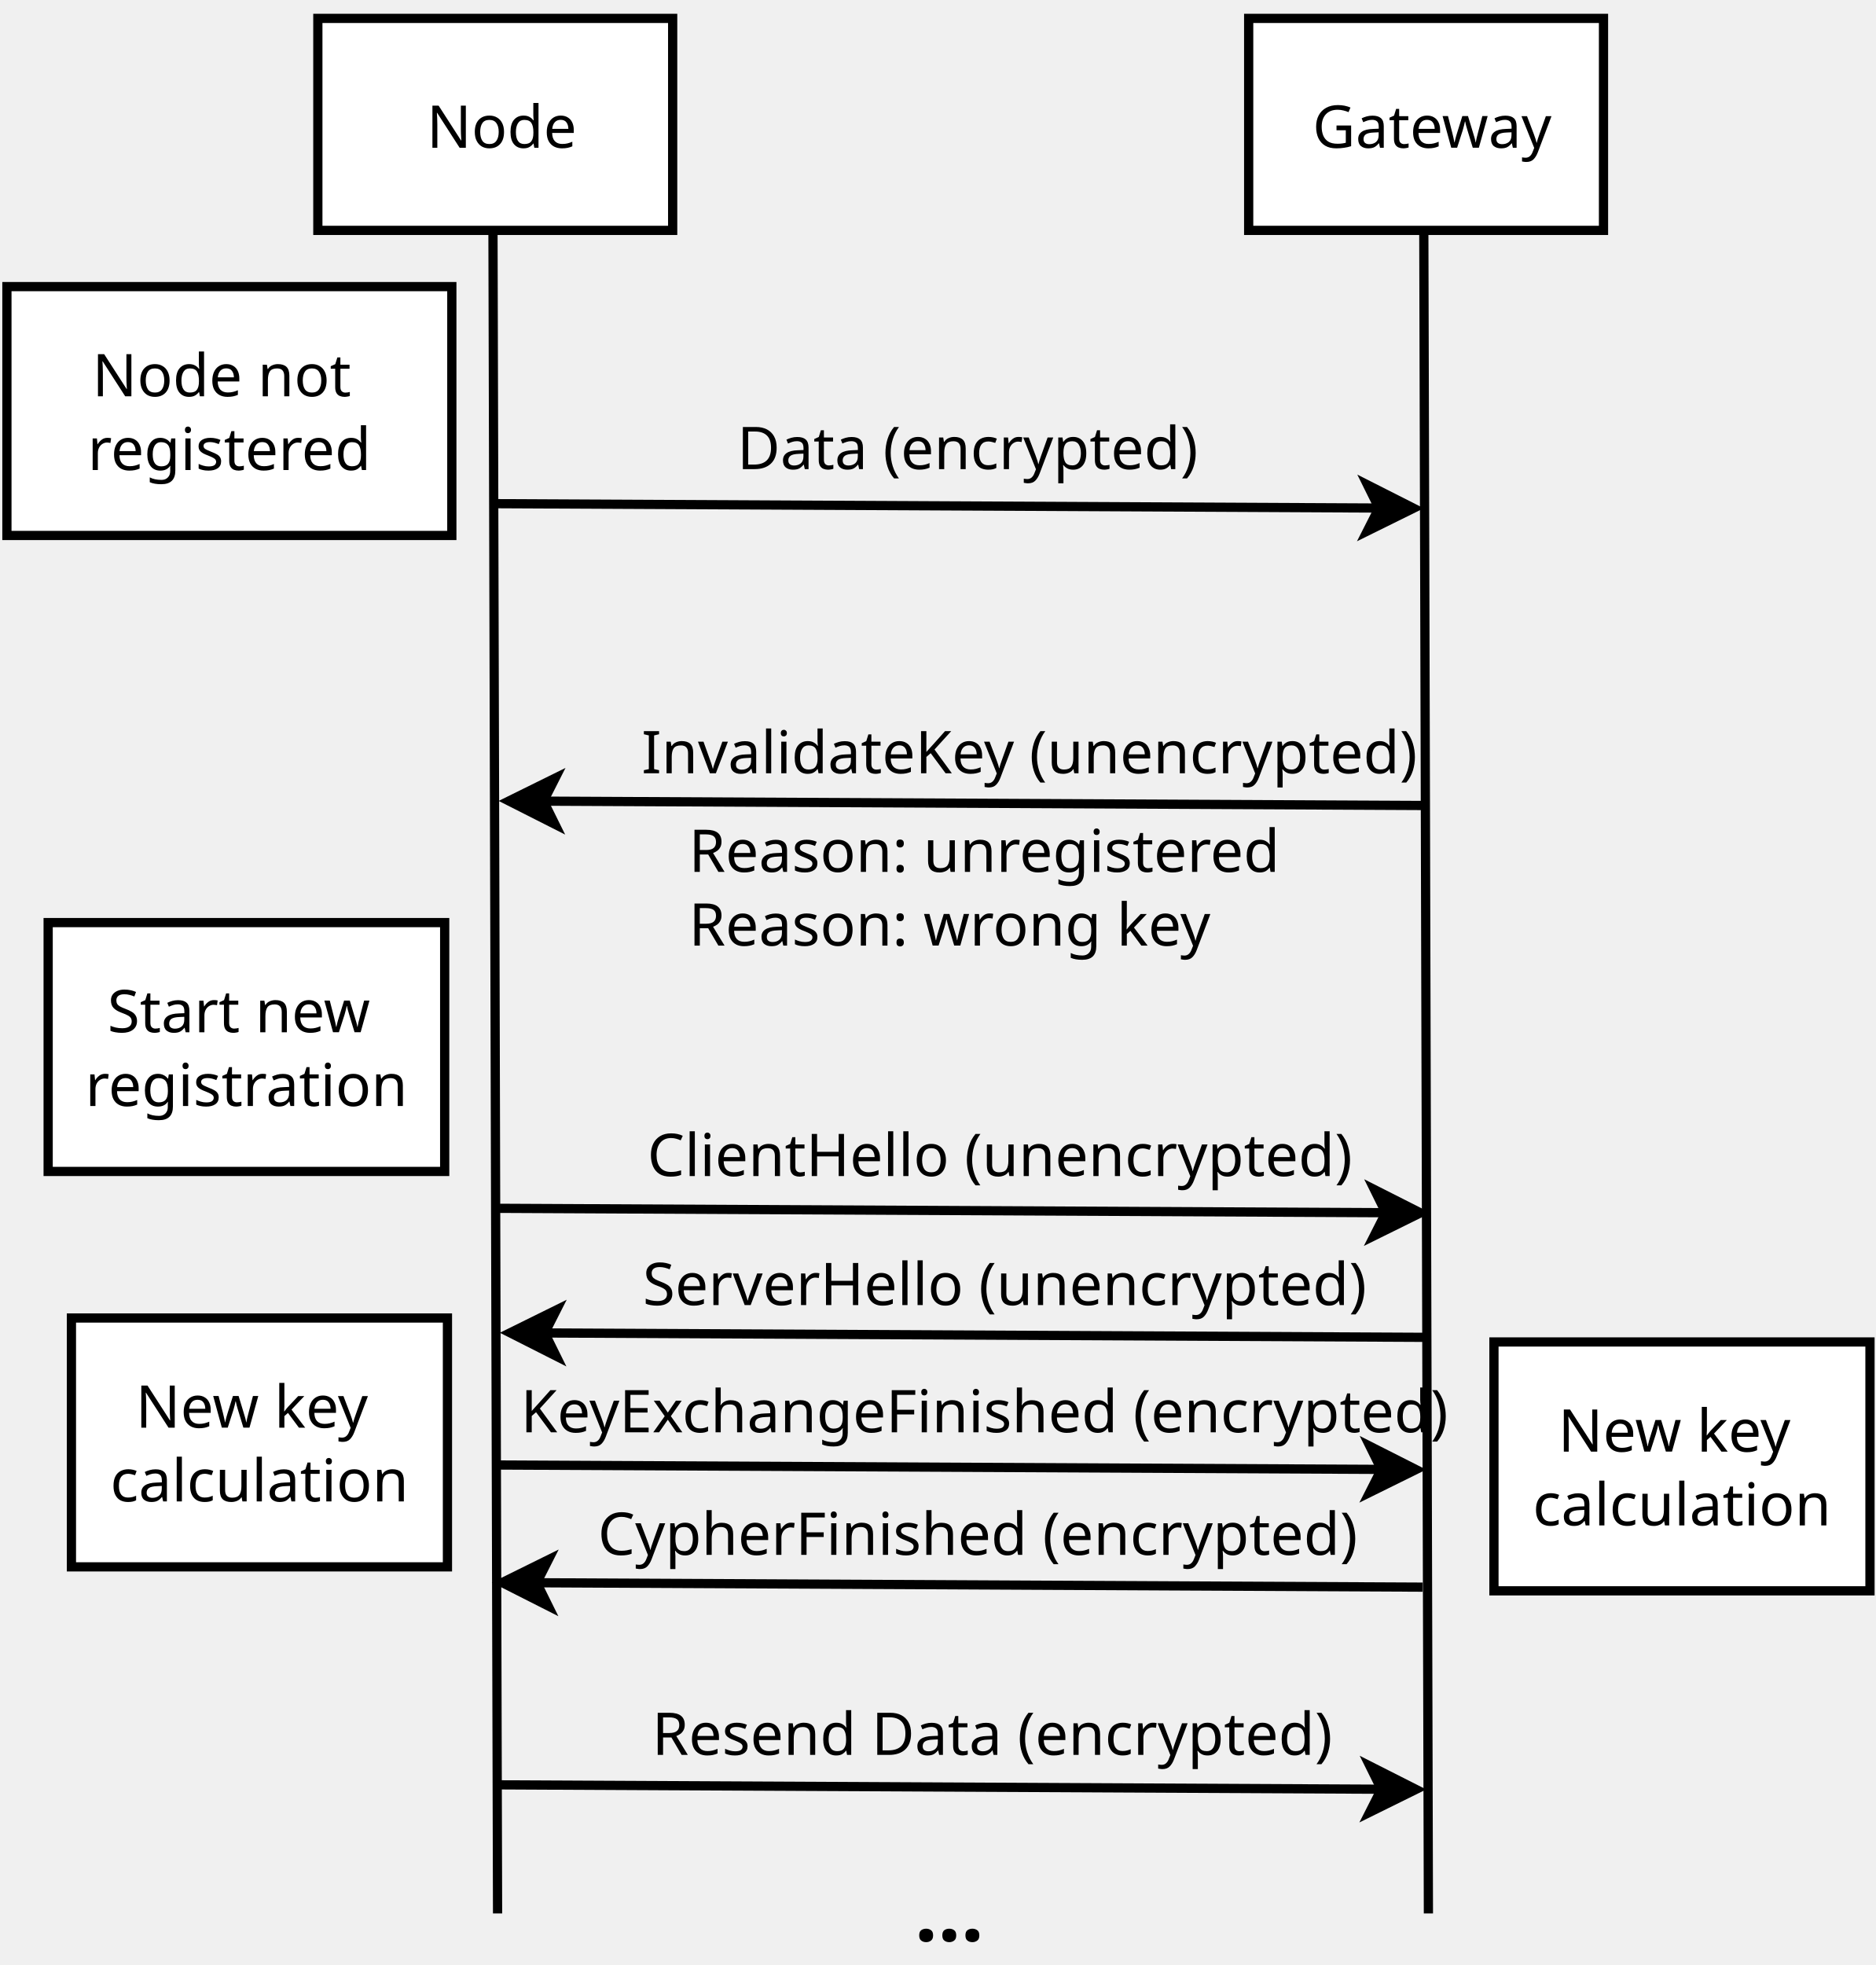
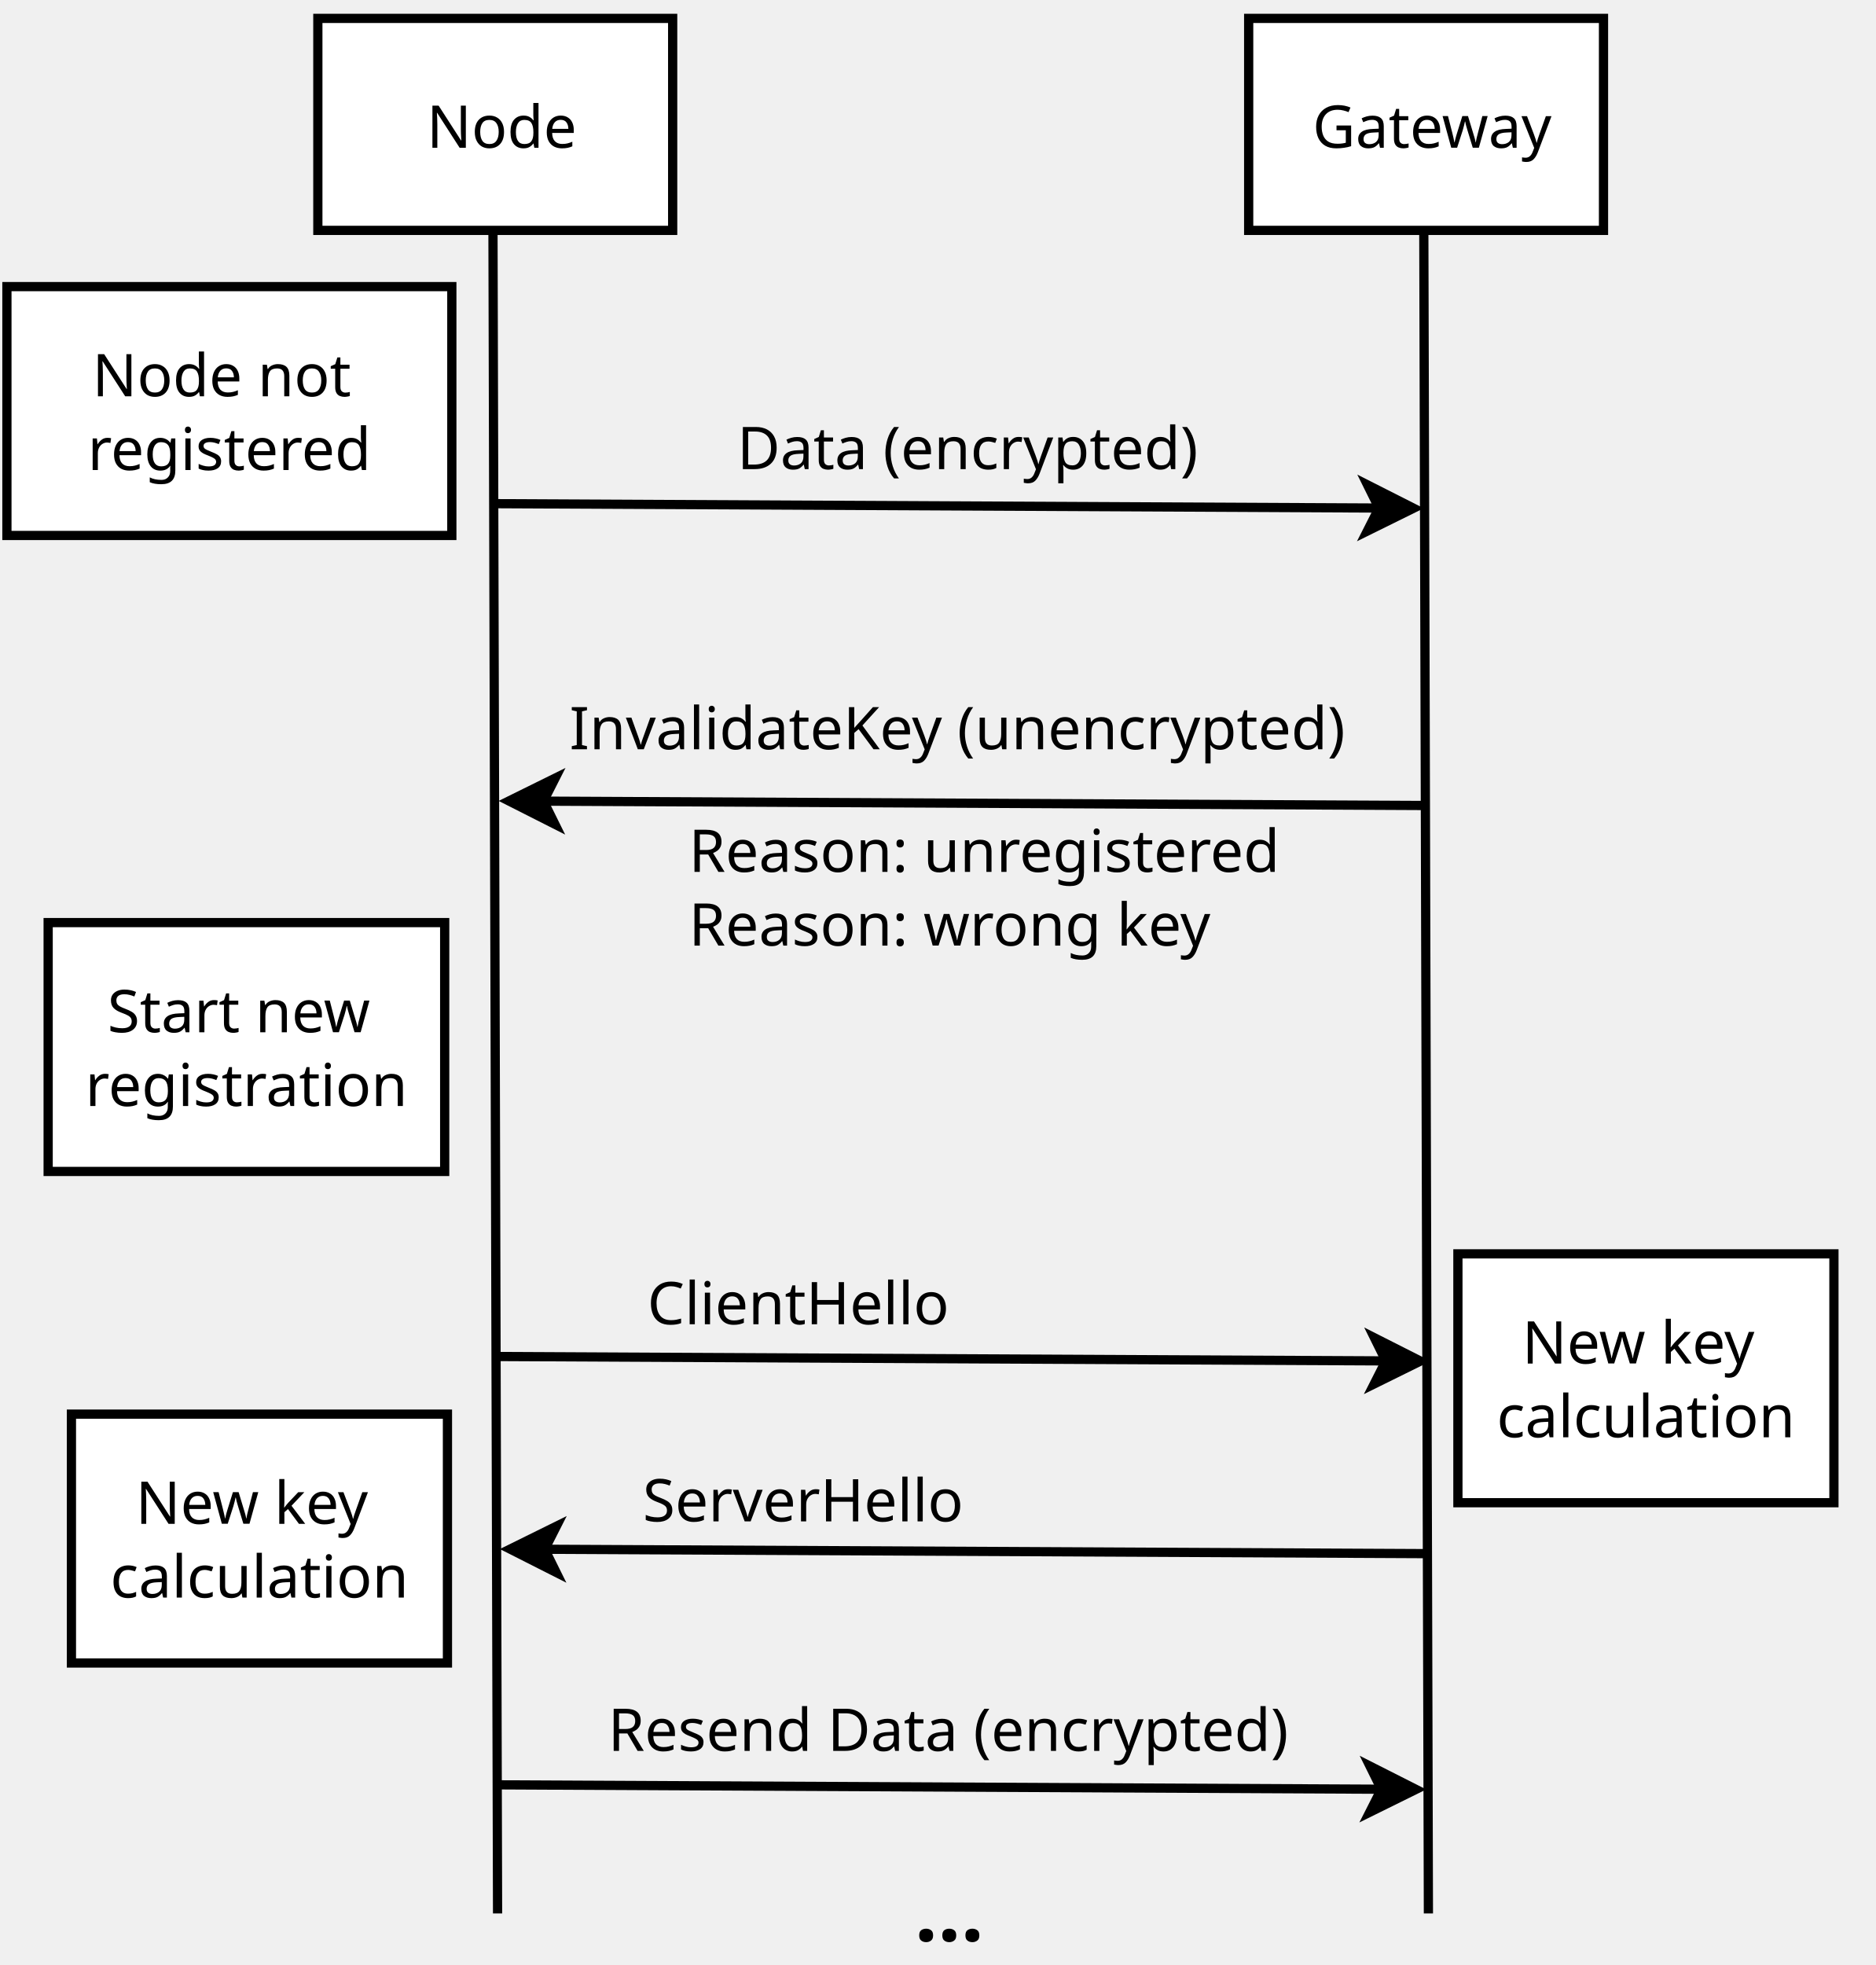
- <svg xmlns="http://www.w3.org/2000/svg" width="21cm" height="22cm" viewBox="116 55 407 422">
-   <line style="fill: none; fill-opacity:0; stroke-width: 2; stroke: #000000" x1="222.976" y1="102" x2="223.976" y2="468" />
-   <line style="fill: none; fill-opacity:0; stroke-width: 2; stroke: #000000" x1="424.976" y1="102" x2="425.976" y2="468" />
-   <g>
-     <g>
-       <rect style="fill: #ffffff" x="386.974" y="56.8" width="77" height="46" />
-       <rect style="fill: none; fill-opacity:0; stroke-width: 2; stroke: #000000" x="386.974" y="56.8" width="77" height="46" />
+ <svg xmlns="http://www.w3.org/2000/svg" width="21cm" height="22cm" viewBox="116 55 407 422" version="1.1" id="svg4885">
+   <defs id="defs4889" />
+   <line style="fill: none; fill-opacity:0; stroke-width: 2; stroke: #000000" x1="222.976" y1="102" x2="223.976" y2="468" id="line4715" />
+   <line style="fill: none; fill-opacity:0; stroke-width: 2; stroke: #000000" x1="424.976" y1="102" x2="425.976" y2="468" id="line4717" />
+   <g id="g4729">
+     <g id="g4723">
+       <rect style="fill: #ffffff" x="386.974" y="56.8" width="77" height="46" id="rect4719" />
+       <rect style="fill: none; fill-opacity:0; stroke-width: 2; stroke: #000000" x="386.974" y="56.8" width="77" height="46" id="rect4721" />
    </g>
-     <text font-size="12.8" style="fill: #000000;text-anchor:start;font-family:sans-serif;font-style:normal;font-weight:normal" x="400.832" y="84.875">
-       <tspan x="400.832" y="84.875">Gateway</tspan>
+     <text font-size="12.8" style="fill: #000000;text-anchor:start;font-family:sans-serif;font-style:normal;font-weight:normal" x="400.832" y="84.875" id="text4727">
+       <tspan x="400.832" y="84.875" id="tspan4725">Gateway</tspan>
    </text>
  </g>
-   <g>
-     <g>
-       <rect style="fill: #ffffff" x="184.975" y="56.8" width="77" height="46" />
-       <rect style="fill: none; fill-opacity:0; stroke-width: 2; stroke: #000000" x="184.975" y="56.8" width="77" height="46" />
+   <g id="g4741">
+     <g id="g4735">
+       <rect style="fill: #ffffff" x="184.975" y="56.8" width="77" height="46" id="rect4731" />
+       <rect style="fill: none; fill-opacity:0; stroke-width: 2; stroke: #000000" x="184.975" y="56.8" width="77" height="46" id="rect4733" />
    </g>
-     <text font-size="12.8" style="fill: #000000;text-anchor:start;font-family:sans-serif;font-style:normal;font-weight:normal" x="208.606" y="84.875">
-       <tspan x="208.606" y="84.875">Node</tspan>
+     <text font-size="12.8" style="fill: #000000;text-anchor:start;font-family:sans-serif;font-style:normal;font-weight:normal" x="208.606" y="84.875" id="text4739">
+       <tspan x="208.606" y="84.875" id="tspan4737">Node</tspan>
    </text>
  </g>
-   <g>
-     <line style="fill: none; fill-opacity:0; stroke-width: 2; stroke: #000000" x1="224.476" y1="315" x2="416.74" y2="315.952" />
-     <polygon style="fill: #000000" points="424.24,315.989 414.215,320.939 416.74,315.952 414.265,310.939 " />
-     <polygon style="fill: none; fill-opacity:0; stroke-width: 2; stroke: #000000" points="424.24,315.989 414.215,320.939 416.74,315.952 414.265,310.939 " />
+   <g id="g4749" transform="translate(0,32.15787)">
+     <line style="fill:none;fill-opacity:0;stroke:#000000;stroke-width:2" x1="224.476" y1="315" x2="416.74" y2="315.952" id="line4743" />
+     <polygon style="fill:#000000" points="414.215,320.939 416.74,315.952 414.265,310.939 424.24,315.989 " id="polygon4745" />
+     <polygon style="fill:none;fill-opacity:0;stroke:#000000;stroke-width:2" points="414.215,320.939 416.74,315.952 414.265,310.939 424.24,315.989 " id="polygon4747" />
  </g>
-   <text font-size="12.8" style="fill: #000000;text-anchor:start;font-family:sans-serif;font-style:normal;font-weight:normal" x="256.476" y="308">
-     <tspan x="256.476" y="308">ClientHello (unencrypted)</tspan>
+   <text font-size="12.8" style="font-style:normal;font-weight:normal;font-size:12.8px;font-family:sans-serif;text-anchor:start;fill:#000000" x="256.476" y="340.158" id="text4753">
+     <tspan x="256.476" y="340.158" id="tspan4751">ClientHello</tspan>
  </text>
-   <g>
-     <line style="fill: none; fill-opacity:0; stroke-width: 2; stroke: #000000" x1="426.474" y1="343" x2="234.21" y2="342.048" />
-     <polygon style="fill: #000000" points="226.71,342.011 236.735,337.061 234.21,342.048 236.685,347.061 " />
-     <polygon style="fill: none; fill-opacity:0; stroke-width: 2; stroke: #000000" points="226.71,342.011 236.735,337.061 234.21,342.048 236.685,347.061 " />
+   <g id="g4761" transform="translate(0,46.93311)">
+     <line style="fill:none;fill-opacity:0;stroke:#000000;stroke-width:2" x1="426.474" y1="343" x2="234.21" y2="342.048" id="line4755" />
+     <polygon style="fill:#000000" points="236.735,337.061 234.21,342.048 236.685,347.061 226.71,342.011 " id="polygon4757" />
+     <polygon style="fill:none;fill-opacity:0;stroke:#000000;stroke-width:2" points="236.735,337.061 234.21,342.048 236.685,347.061 226.71,342.011 " id="polygon4759" />
  </g>
-   <text font-size="12.8" style="fill: #000000;text-anchor:start;font-family:sans-serif;font-style:normal;font-weight:normal" x="255.476" y="336">
-     <tspan x="255.476" y="336">ServerHello (unencrypted)</tspan>
+   <text font-size="12.8" style="font-style:normal;font-weight:normal;font-size:12.8px;font-family:sans-serif;text-anchor:start;fill:#000000" x="255.476" y="382.933" id="text4765">
+     <tspan x="255.476" y="382.933" id="tspan4763">ServerHello</tspan>
  </text>
-   <g>
-     <line style="fill: none; fill-opacity:0; stroke-width: 2; stroke: #000000" x1="222.98" y1="162.097" x2="415.244" y2="163.048" />
-     <polygon style="fill: #000000" points="422.744,163.086 412.719,168.036 415.244,163.048 412.769,158.036 " />
-     <polygon style="fill: none; fill-opacity:0; stroke-width: 2; stroke: #000000" points="422.744,163.086 412.719,168.036 415.244,163.048 412.769,158.036 " />
+   <g id="g4773">
+     <line style="fill: none; fill-opacity:0; stroke-width: 2; stroke: #000000" x1="222.98" y1="162.097" x2="415.244" y2="163.048" id="line4767" />
+     <polygon style="fill: #000000" points="422.744,163.086 412.719,168.036 415.244,163.048 412.769,158.036 " id="polygon4769" />
+     <polygon style="fill: none; fill-opacity:0; stroke-width: 2; stroke: #000000" points="422.744,163.086 412.719,168.036 415.244,163.048 412.769,158.036 " id="polygon4771" />
  </g>
-   <text font-size="12.8" style="fill: #000000;text-anchor:start;font-family:sans-serif;font-style:normal;font-weight:normal" x="275.976" y="154.6">
-     <tspan x="275.976" y="154.6">Data (encrypted)</tspan>
+   <text font-size="12.8" style="fill: #000000;text-anchor:start;font-family:sans-serif;font-style:normal;font-weight:normal" x="275.976" y="154.6" id="text4777">
+     <tspan x="275.976" y="154.6" id="tspan4775">Data (encrypted)</tspan>
  </text>
-   <text font-size="17.599" style="fill: #000000;text-anchor:start;font-family:sans-serif;font-style:normal;font-weight:700" x="314.476" y="474">
-     <tspan x="314.476" y="474">...</tspan>
+   <text font-size="17.599" style="fill: #000000;text-anchor:start;font-family:sans-serif;font-style:normal;font-weight:700" x="314.476" y="474" id="text4781">
+     <tspan x="314.476" y="474" id="tspan4779">...</tspan>
  </text>
-   <g>
-     <rect style="fill: #ffffff" x="117.5" y="115" width="96.55" height="54" />
-     <rect style="fill: none; fill-opacity:0; stroke-width: 2; stroke: #000000" x="117.5" y="115" width="96.55" height="54" />
-     <text font-size="12.8" style="fill: #000000;text-anchor:middle;font-family:sans-serif;font-style:normal;font-weight:normal" x="165.775" y="138.8">
-       <tspan x="165.775" y="138.8">Node not</tspan>
-       <tspan x="165.775" y="154.8">registered</tspan>
+   <g id="g4793">
+     <rect style="fill: #ffffff" x="117.5" y="115" width="96.55" height="54" id="rect4783" />
+     <rect style="fill: none; fill-opacity:0; stroke-width: 2; stroke: #000000" x="117.5" y="115" width="96.55" height="54" id="rect4785" />
+     <text font-size="12.8" style="fill: #000000;text-anchor:middle;font-family:sans-serif;font-style:normal;font-weight:normal" x="165.775" y="138.8" id="text4791">
+       <tspan x="165.775" y="138.8" id="tspan4787">Node not</tspan>
+       <tspan x="165.775" y="154.8" id="tspan4789">registered</tspan>
    </text>
  </g>
-   <g>
-     <line style="fill: none; fill-opacity:0; stroke-width: 2; stroke: #000000" x1="426.212" y1="227.6" x2="233.948" y2="226.648" />
-     <polygon style="fill: #000000" points="226.448,226.611 236.473,221.661 233.948,226.648 236.423,231.661 " />
-     <polygon style="fill: none; fill-opacity:0; stroke-width: 2; stroke: #000000" points="226.448,226.611 236.473,221.661 233.948,226.648 236.423,231.661 " />
+   <g id="g4801">
+     <line style="fill: none; fill-opacity:0; stroke-width: 2; stroke: #000000" x1="426.212" y1="227.6" x2="233.948" y2="226.648" id="line4795" />
+     <polygon style="fill: #000000" points="226.448,226.611 236.473,221.661 233.948,226.648 236.423,231.661 " id="polygon4797" />
+     <polygon style="fill: none; fill-opacity:0; stroke-width: 2; stroke: #000000" points="226.448,226.611 236.473,221.661 233.948,226.648 236.423,231.661 " id="polygon4799" />
  </g>
-   <text font-size="12.8" style="fill: #000000;text-anchor:start;font-family:sans-serif;font-style:normal;font-weight:normal" x="255.212" y="220.6">
-     <tspan x="255.212" y="220.6">InvalidateKey (unencrypted)</tspan>
+   <text font-size="12.8" style="font-style:normal;font-weight:normal;font-size:12.8px;font-family:sans-serif;text-anchor:start;fill:#000000" x="239.568" y="215.385" id="text4805">
+     <tspan x="239.568" y="215.385" id="tspan4803">InvalidateKey (unencrypted)</tspan>
  </text>
-   <g>
-     <rect style="fill: #ffffff" x="126.45" y="253" width="86.05" height="54" />
-     <rect style="fill: none; fill-opacity:0; stroke-width: 2; stroke: #000000" x="126.45" y="253" width="86.05" height="54" />
-     <text font-size="12.8" style="fill: #000000;text-anchor:middle;font-family:sans-serif;font-style:normal;font-weight:normal" x="169.475" y="276.8">
-       <tspan x="169.475" y="276.8">Start new</tspan>
-       <tspan x="169.475" y="292.8">registration</tspan>
+   <g id="g4817">
+     <rect style="fill: #ffffff" x="126.45" y="253" width="86.05" height="54" id="rect4807" />
+     <rect style="fill: none; fill-opacity:0; stroke-width: 2; stroke: #000000" x="126.45" y="253" width="86.05" height="54" id="rect4809" />
+     <text font-size="12.8" style="fill: #000000;text-anchor:middle;font-family:sans-serif;font-style:normal;font-weight:normal" x="169.475" y="276.8" id="text4815">
+       <tspan x="169.475" y="276.8" id="tspan4811">Start new</tspan>
+       <tspan x="169.475" y="292.8" id="tspan4813">registration</tspan>
    </text>
  </g>
-   <text font-size="12.8" style="fill: #000000;text-anchor:start;font-family:sans-serif;font-style:normal;font-weight:normal" x="265.476" y="242">
-     <tspan x="265.476" y="242">Reason: unregistered</tspan>
-     <tspan x="265.476" y="258">Reason: wrong key</tspan>
+   <text font-size="12.8" style="fill: #000000;text-anchor:start;font-family:sans-serif;font-style:normal;font-weight:normal" x="265.476" y="242" id="text4823">
+     <tspan x="265.476" y="242" id="tspan4819">Reason: unregistered</tspan>
+     <tspan x="265.476" y="258" id="tspan4821">Reason: wrong key</tspan>
  </text>
-   <g>
-     <line style="fill: none; fill-opacity:0; stroke-width: 2; stroke: #000000" x1="223.504" y1="370.696" x2="415.768" y2="371.648" />
-     <polygon style="fill: #000000" points="423.268,371.685 413.243,376.635 415.768,371.648 413.293,366.635 " />
-     <polygon style="fill: none; fill-opacity:0; stroke-width: 2; stroke: #000000" points="423.268,371.685 413.243,376.635 415.768,371.648 413.293,366.635 " />
-   </g>
-   <text font-size="12.8" style="fill: #000000;text-anchor:start;font-family:sans-serif;font-style:normal;font-weight:normal" x="229" y="363.6">
-     <tspan x="229" y="363.6">KeyExchangeFinished (encrypted)</tspan>
-   </text>
-   <g>
-     <line style="fill: none; fill-opacity:0; stroke-width: 2; stroke: #000000" x1="424.736" y1="397.2" x2="232.472" y2="396.248" />
-     <polygon style="fill: #000000" points="224.972,396.211 234.997,391.261 232.472,396.248 234.947,401.261 " />
-     <polygon style="fill: none; fill-opacity:0; stroke-width: 2; stroke: #000000" points="224.972,396.211 234.997,391.261 232.472,396.248 234.947,401.261 " />
-   </g>
-   <text font-size="12.8" style="fill: #000000;text-anchor:start;font-family:sans-serif;font-style:normal;font-weight:normal" x="245.736" y="390.2">
-     <tspan x="245.736" y="390.2">CypherFinished (encrypted)</tspan>
-   </text>
-   <g>
-     <rect style="fill: #ffffff" x="440.2" y="344" width="81.6" height="54" />
-     <rect style="fill: none; fill-opacity:0; stroke-width: 2; stroke: #000000" x="440.2" y="344" width="81.6" height="54" />
-     <text font-size="12.8" style="fill: #000000;text-anchor:middle;font-family:sans-serif;font-style:normal;font-weight:normal" x="481" y="367.8">
-       <tspan x="481" y="367.8">New key</tspan>
-       <tspan x="481" y="383.8">calculation</tspan>
+   <g id="g4859" transform="translate(-7.822185,-19.1209)">
+     <rect style="fill:#ffffff" x="440.2" y="344" width="81.6" height="54" id="rect4849" />
+     <rect style="fill:none;fill-opacity:0;stroke:#000000;stroke-width:2" x="440.2" y="344" width="81.6" height="54" id="rect4851" />
+     <text font-size="12.8" style="font-style:normal;font-weight:normal;font-size:12.8px;font-family:sans-serif;text-anchor:middle;fill:#000000" x="481" y="367.8" id="text4857">
+       <tspan x="481" y="367.8" id="tspan4853">New key</tspan>
+       <tspan x="481" y="383.8" id="tspan4855">calculation</tspan>
    </text>
  </g>
-   <g>
-     <rect style="fill: #ffffff" x="131.5" y="338.8" width="81.6" height="54" />
-     <rect style="fill: none; fill-opacity:0; stroke-width: 2; stroke: #000000" x="131.5" y="338.8" width="81.6" height="54" />
-     <text font-size="12.8" style="fill: #000000;text-anchor:middle;font-family:sans-serif;font-style:normal;font-weight:normal" x="172.3" y="362.6">
-       <tspan x="172.3" y="362.6">New key</tspan>
-       <tspan x="172.3" y="378.6">calculation</tspan>
+   <g id="g4871" transform="translate(0,20.85916)">
+     <rect style="fill:#ffffff" x="131.5" y="338.8" width="81.6" height="54" id="rect4861" />
+     <rect style="fill:none;fill-opacity:0;stroke:#000000;stroke-width:2" x="131.5" y="338.8" width="81.6" height="54" id="rect4863" />
+     <text font-size="12.8" style="font-style:normal;font-weight:normal;font-size:12.8px;font-family:sans-serif;text-anchor:middle;fill:#000000" x="172.3" y="362.6" id="text4869">
+       <tspan x="172.3" y="362.6" id="tspan4865">New key</tspan>
+       <tspan x="172.3" y="378.6" id="tspan4867">calculation</tspan>
    </text>
  </g>
-   <g>
-     <line style="fill: none; fill-opacity:0; stroke-width: 2; stroke: #000000" x1="223.504" y1="440.096" x2="415.768" y2="441.048" />
-     <polygon style="fill: #000000" points="423.268,441.085 413.243,446.035 415.768,441.048 413.293,436.035 " />
-     <polygon style="fill: none; fill-opacity:0; stroke-width: 2; stroke: #000000" points="423.268,441.085 413.243,446.035 415.768,441.048 413.293,436.035 " />
+   <g id="g4879">
+     <line style="fill: none; fill-opacity:0; stroke-width: 2; stroke: #000000" x1="223.504" y1="440.096" x2="415.768" y2="441.048" id="line4873" />
+     <polygon style="fill: #000000" points="423.268,441.085 413.243,446.035 415.768,441.048 413.293,436.035 " id="polygon4875" />
+     <polygon style="fill: none; fill-opacity:0; stroke-width: 2; stroke: #000000" points="423.268,441.085 413.243,446.035 415.768,441.048 413.293,436.035 " id="polygon4877" />
  </g>
-   <text font-size="12.8" style="fill: #000000;text-anchor:start;font-family:sans-serif;font-style:normal;font-weight:normal" x="257.5" y="433.6">
-     <tspan x="257.5" y="433.6">Resend Data (encrypted)</tspan>
+   <text font-size="12.8" style="font-style:normal;font-weight:normal;font-size:12.8px;font-family:sans-serif;text-anchor:start;fill:#000000" x="247.94" y="432.731" id="text4883">
+     <tspan x="247.94" y="432.731" id="tspan4881">Resend Data (encrypted)</tspan>
  </text>
</svg>
